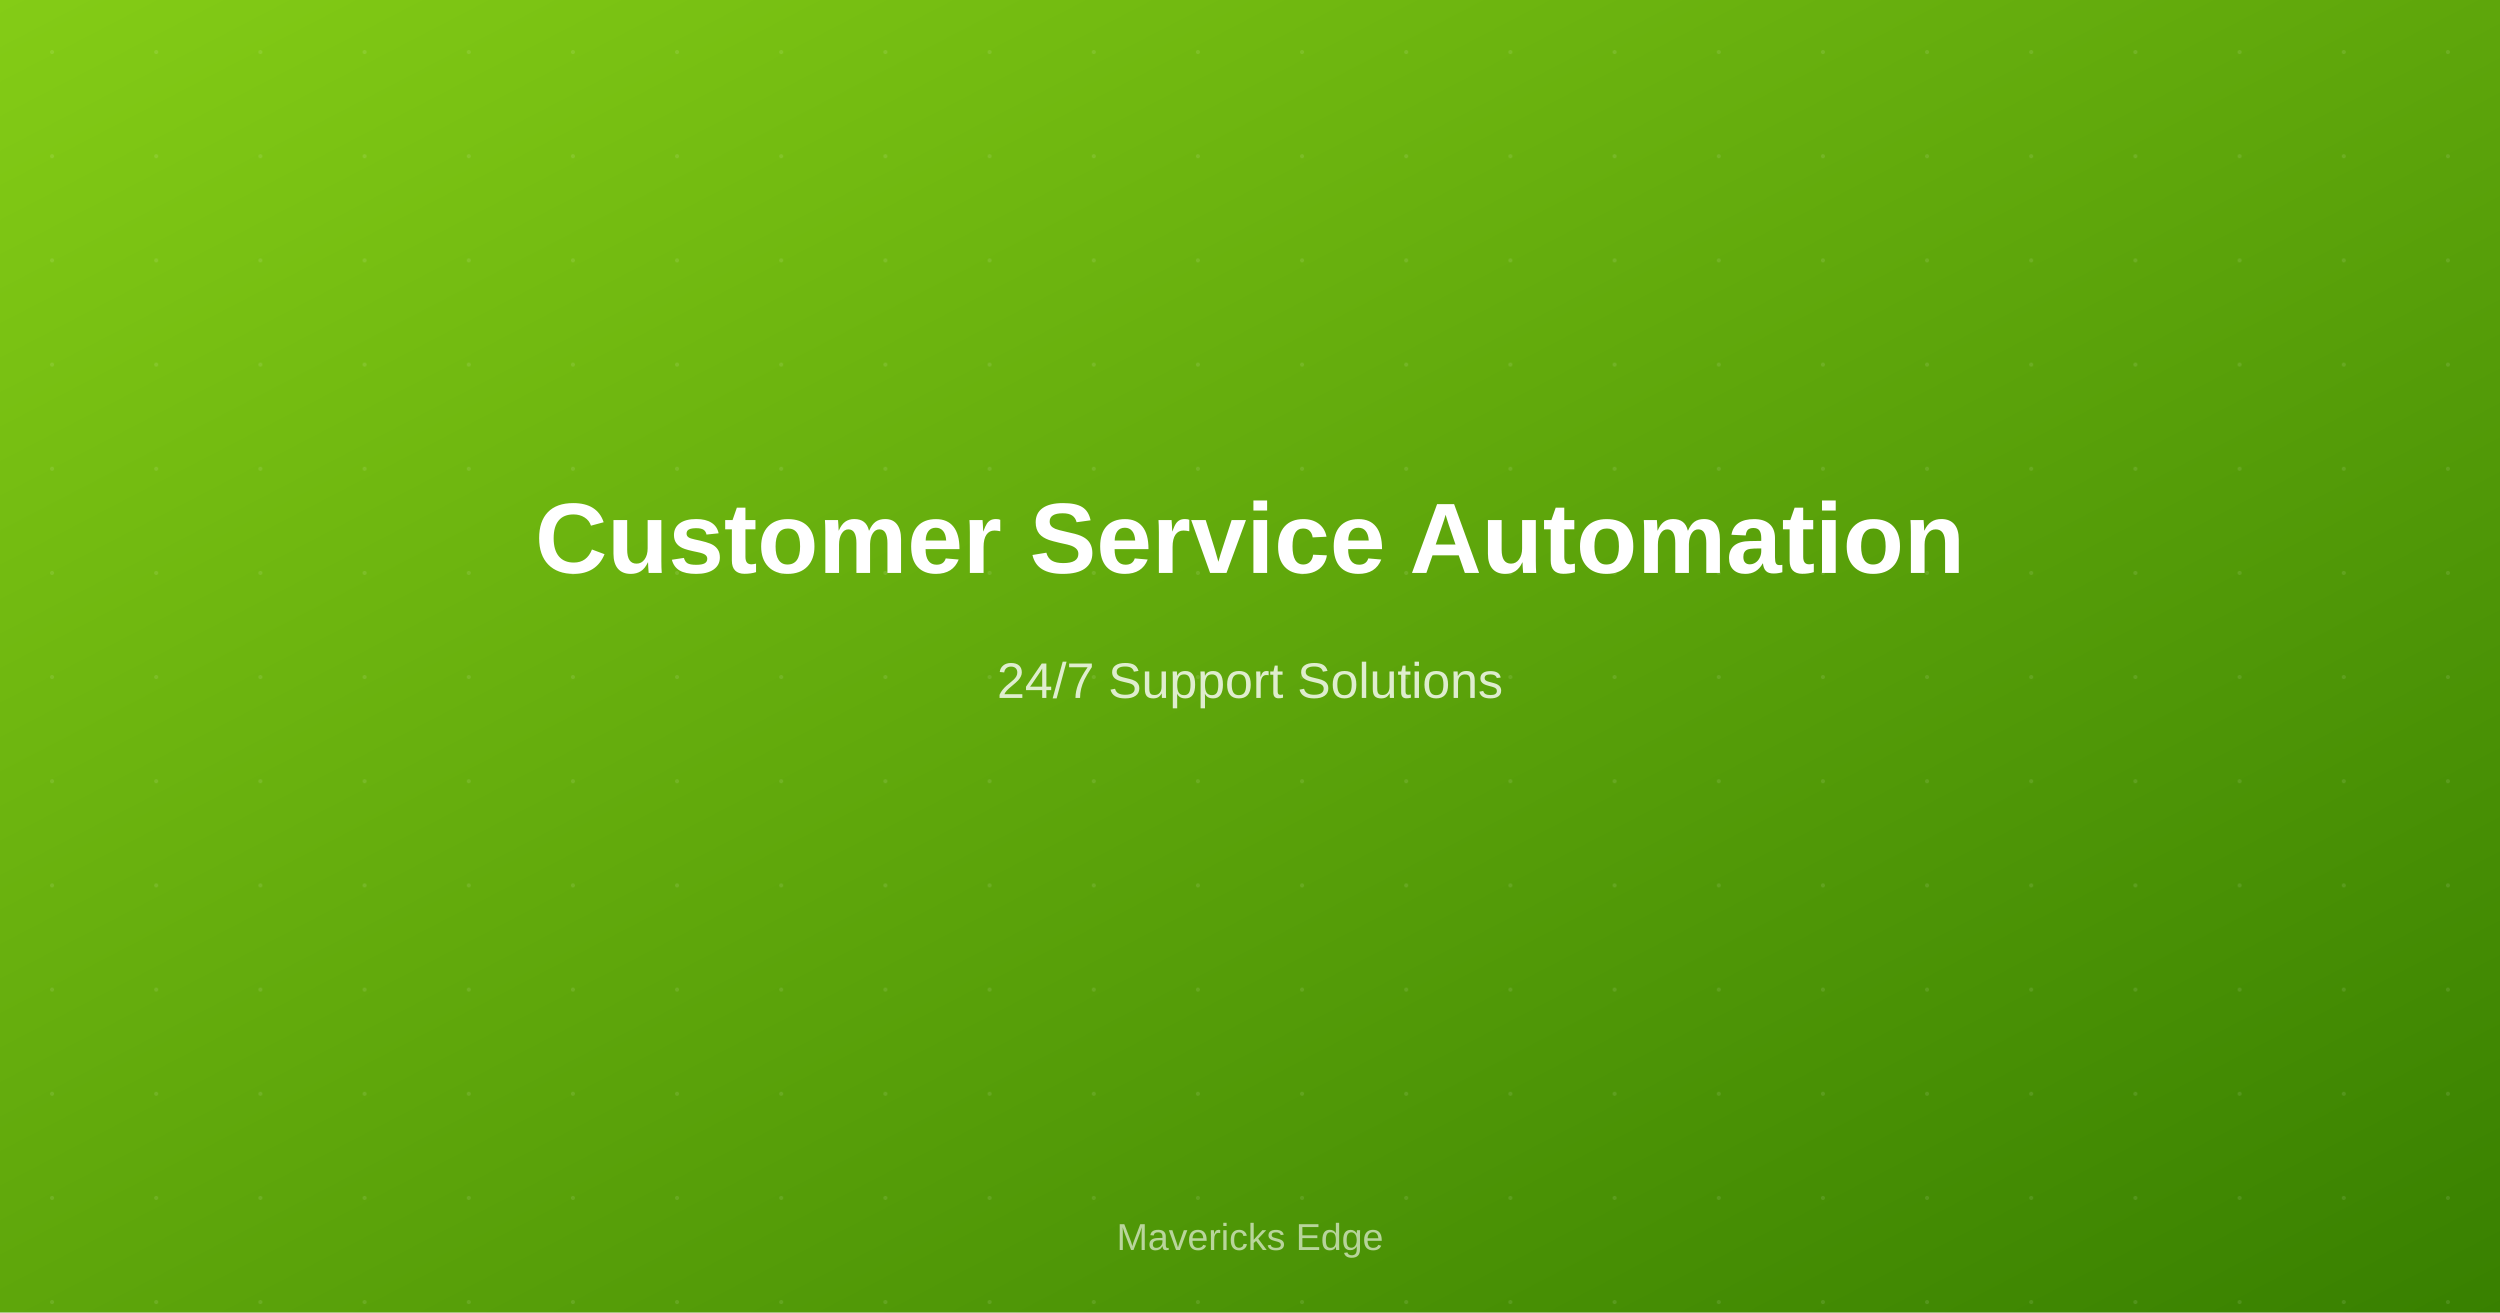
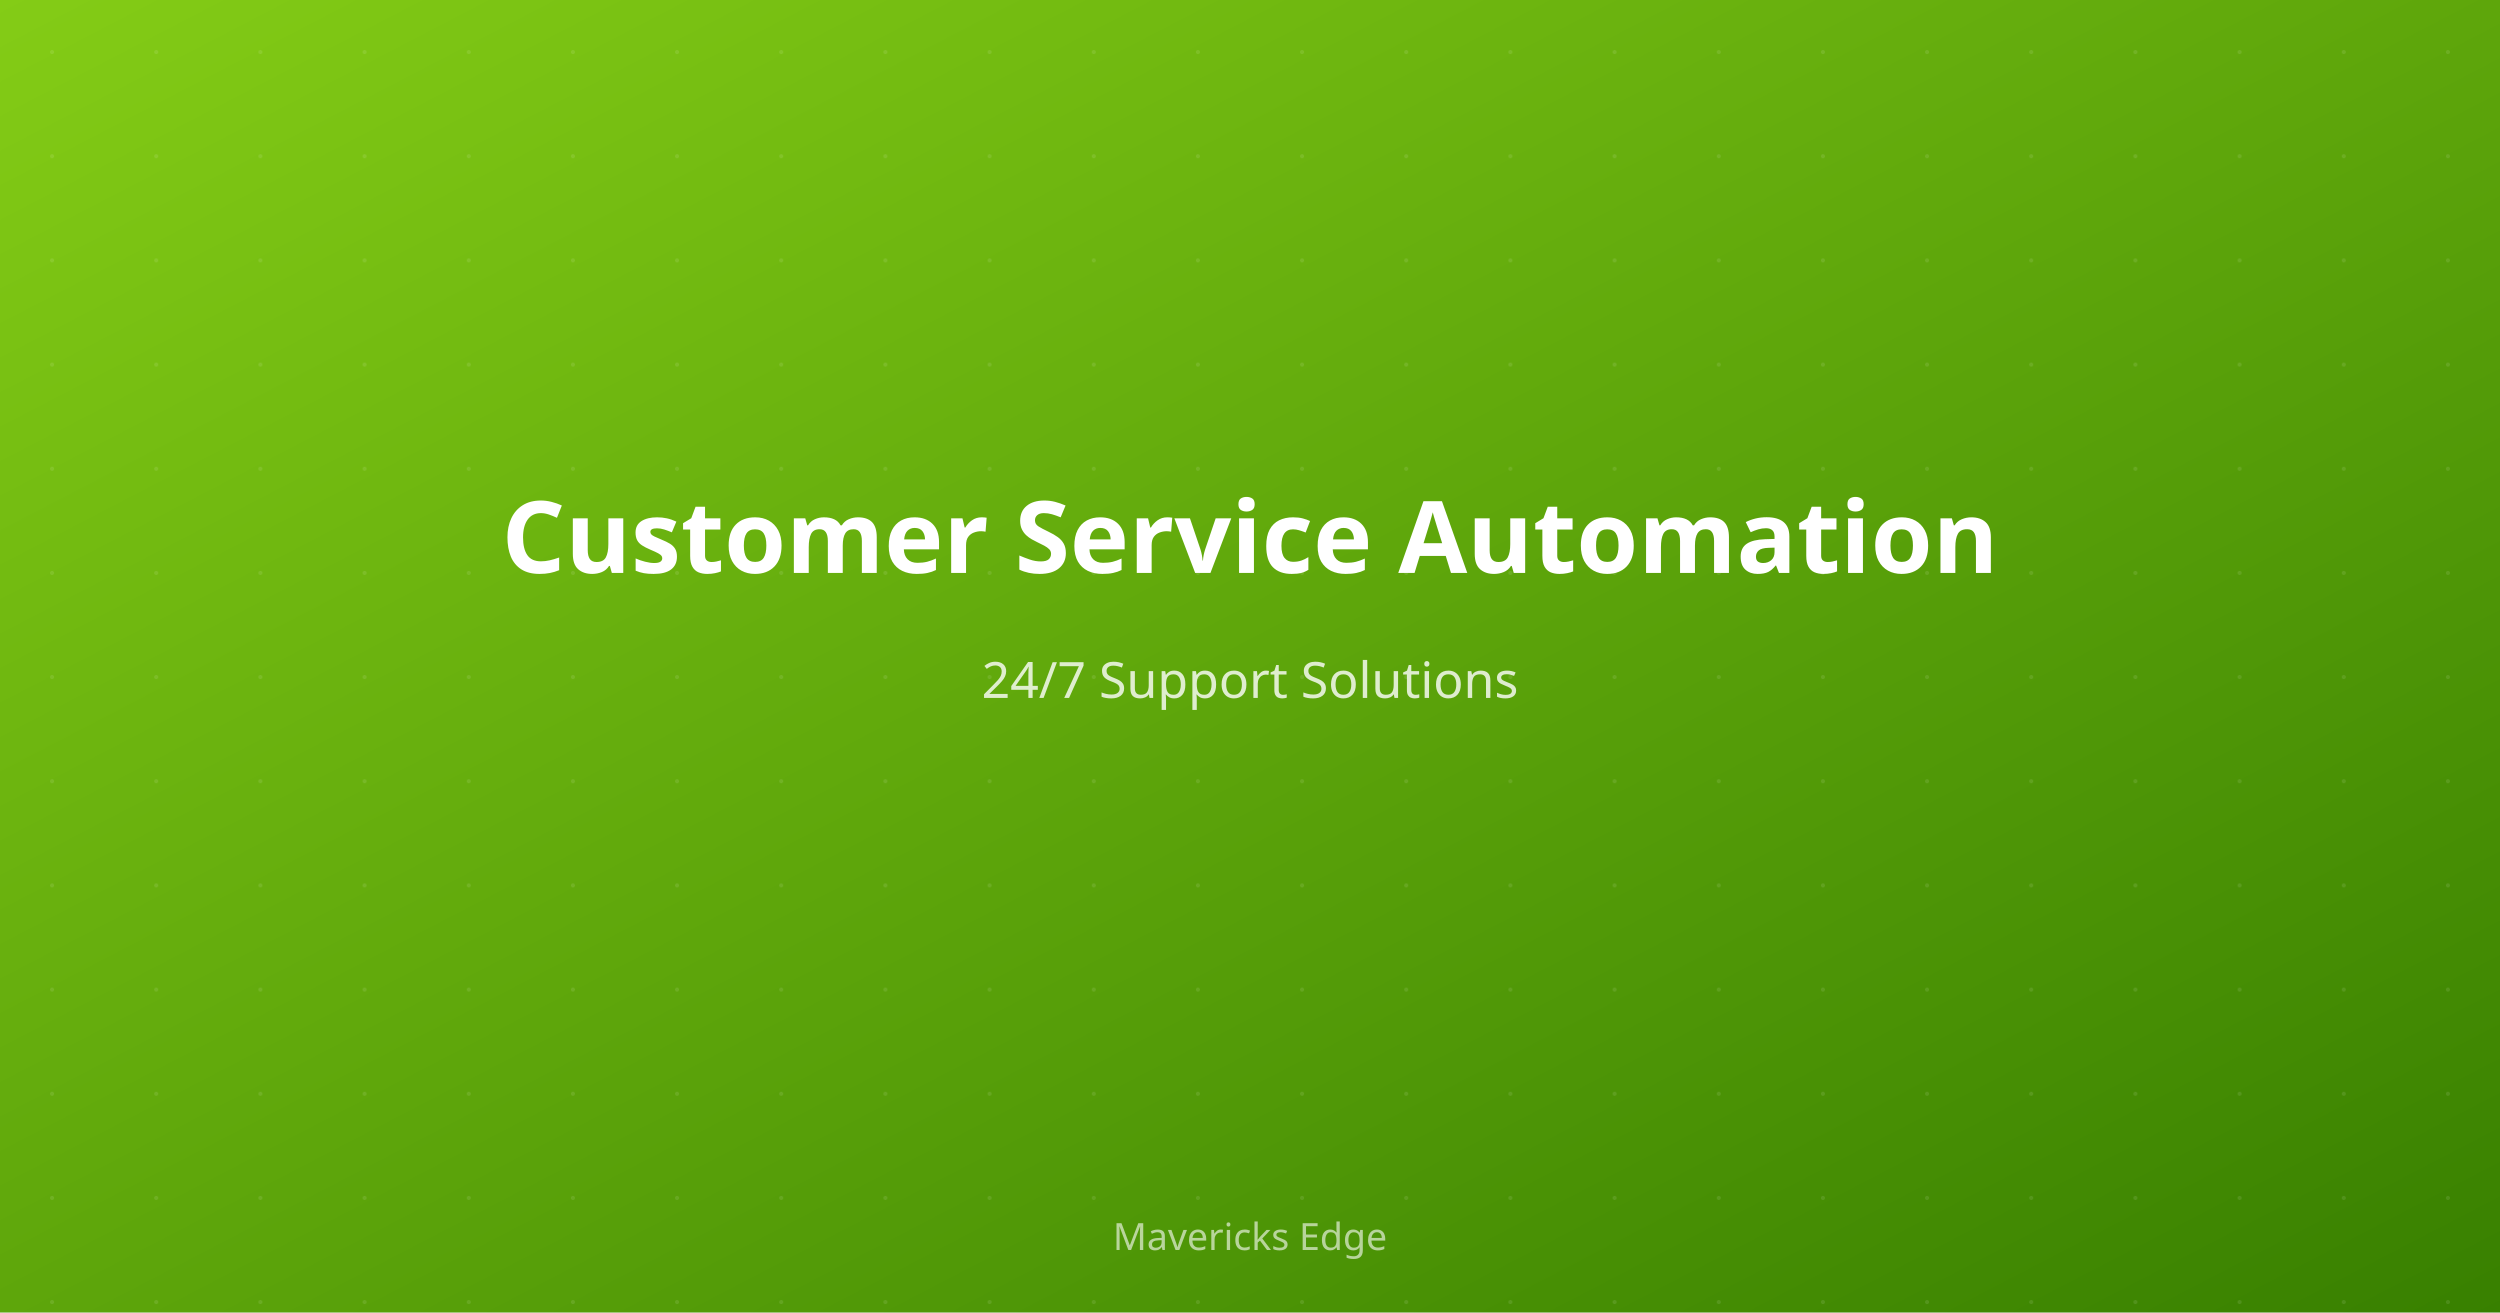
<svg xmlns="http://www.w3.org/2000/svg" width="1200" height="630">
  <defs>
    <linearGradient id="gradient" x1="0%" y1="0%" x2="100%" y2="100%">
      <stop offset="0%" style="stop-color:#84CC16;stop-opacity:1" />
      <stop offset="100%" style="stop-color:#388000;stop-opacity:1" />
    </linearGradient>
  </defs>
  <rect width="1200" height="630" fill="url(#gradient)" />
  <defs>
    <pattern id="dots" x="0" y="0" width="50" height="50" patternUnits="userSpaceOnUse">
      <circle cx="25" cy="25" r="1" fill="rgba(255,255,255,0.1)" />
    </pattern>
  </defs>
  <rect width="1200" height="630" fill="url(#dots)" />
-   <text x="600" y="275" font-family="Arial, sans-serif" font-size="48" font-weight="bold" text-anchor="middle" fill="white">
+   <text x="600" y="275" font-family="Raleway, sans-serif" font-size="48" font-weight="bold" text-anchor="middle" fill="white">
    Customer Service Automation
  </text>
-   <text x="600" y="335" font-family="Arial, sans-serif" font-size="24" text-anchor="middle" fill="rgba(255,255,255,0.8)">
+   <text x="600" y="335" font-family="Raleway, sans-serif" font-size="24" text-anchor="middle" fill="rgba(255,255,255,0.8)">
    24/7 Support Solutions
  </text>
-   <text x="600" y="600" font-family="Arial, sans-serif" font-size="18" text-anchor="middle" fill="rgba(255,255,255,0.6)">
+   <text x="600" y="600" font-family="Raleway, sans-serif" font-size="18" text-anchor="middle" fill="rgba(255,255,255,0.6)">
    Mavericks Edge
  </text>
</svg>
